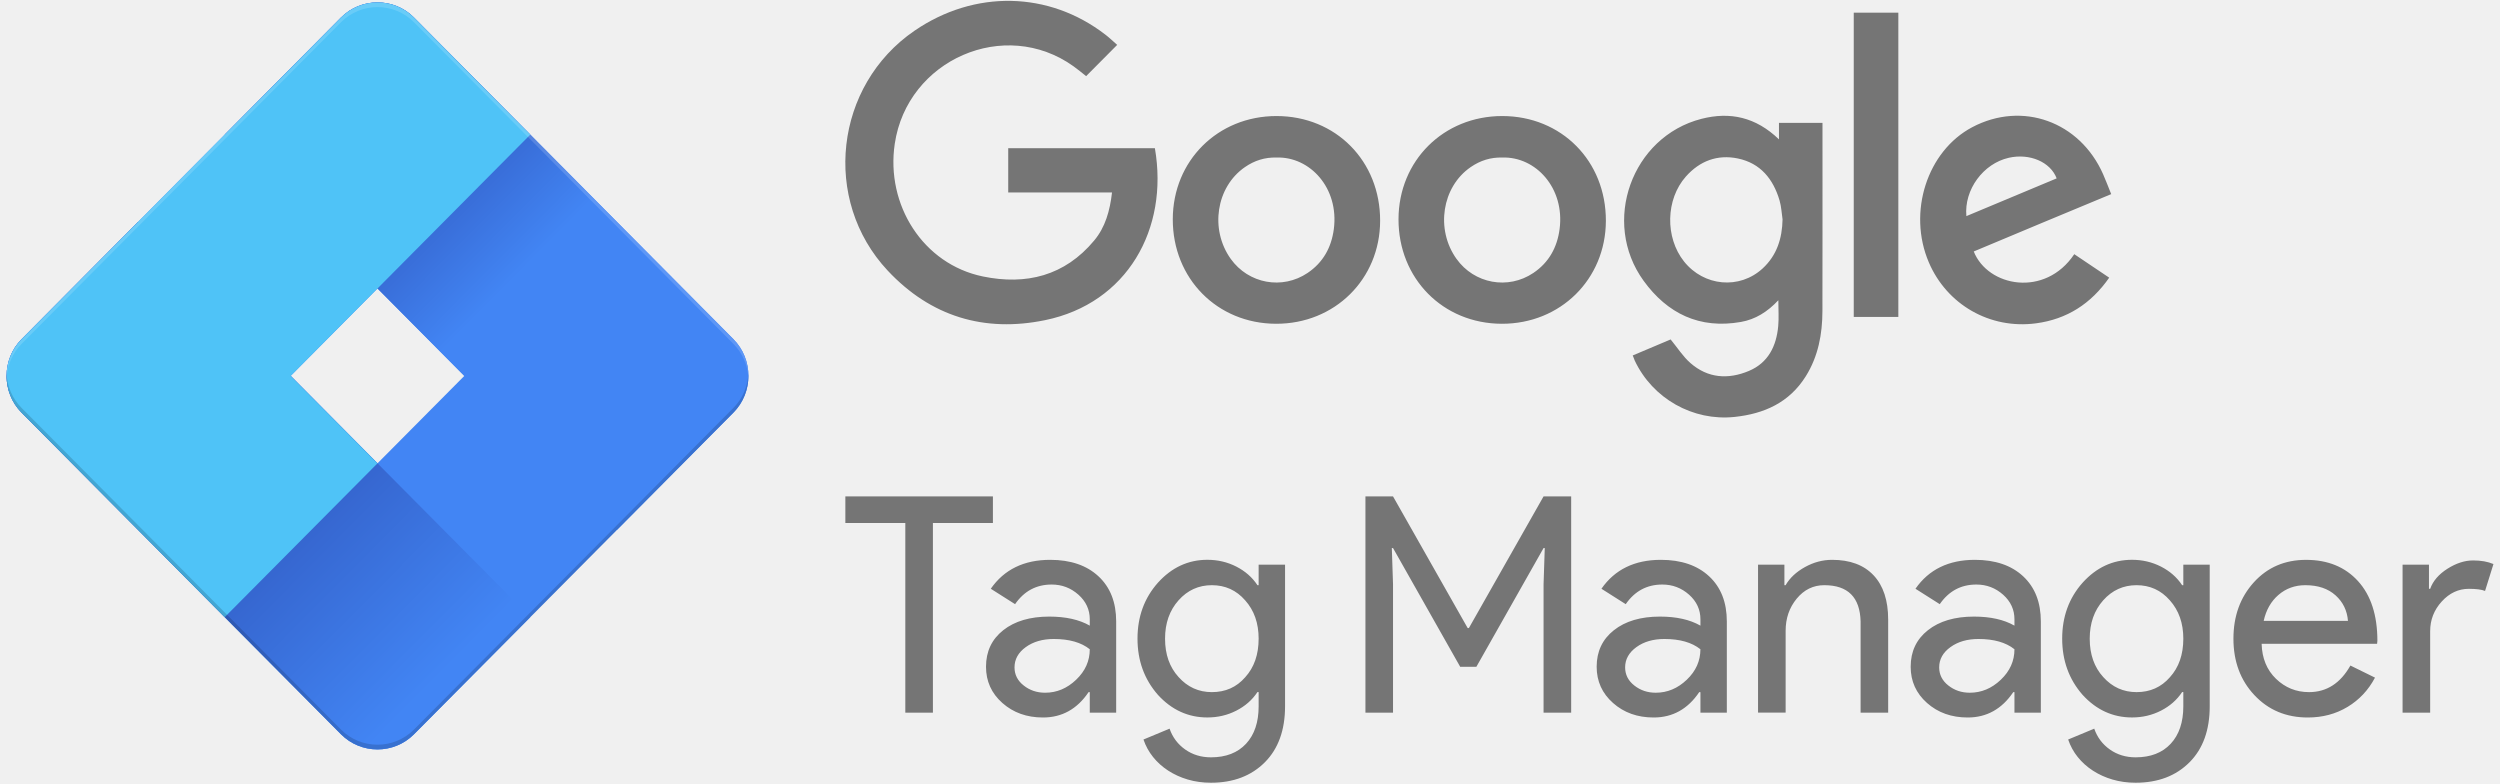
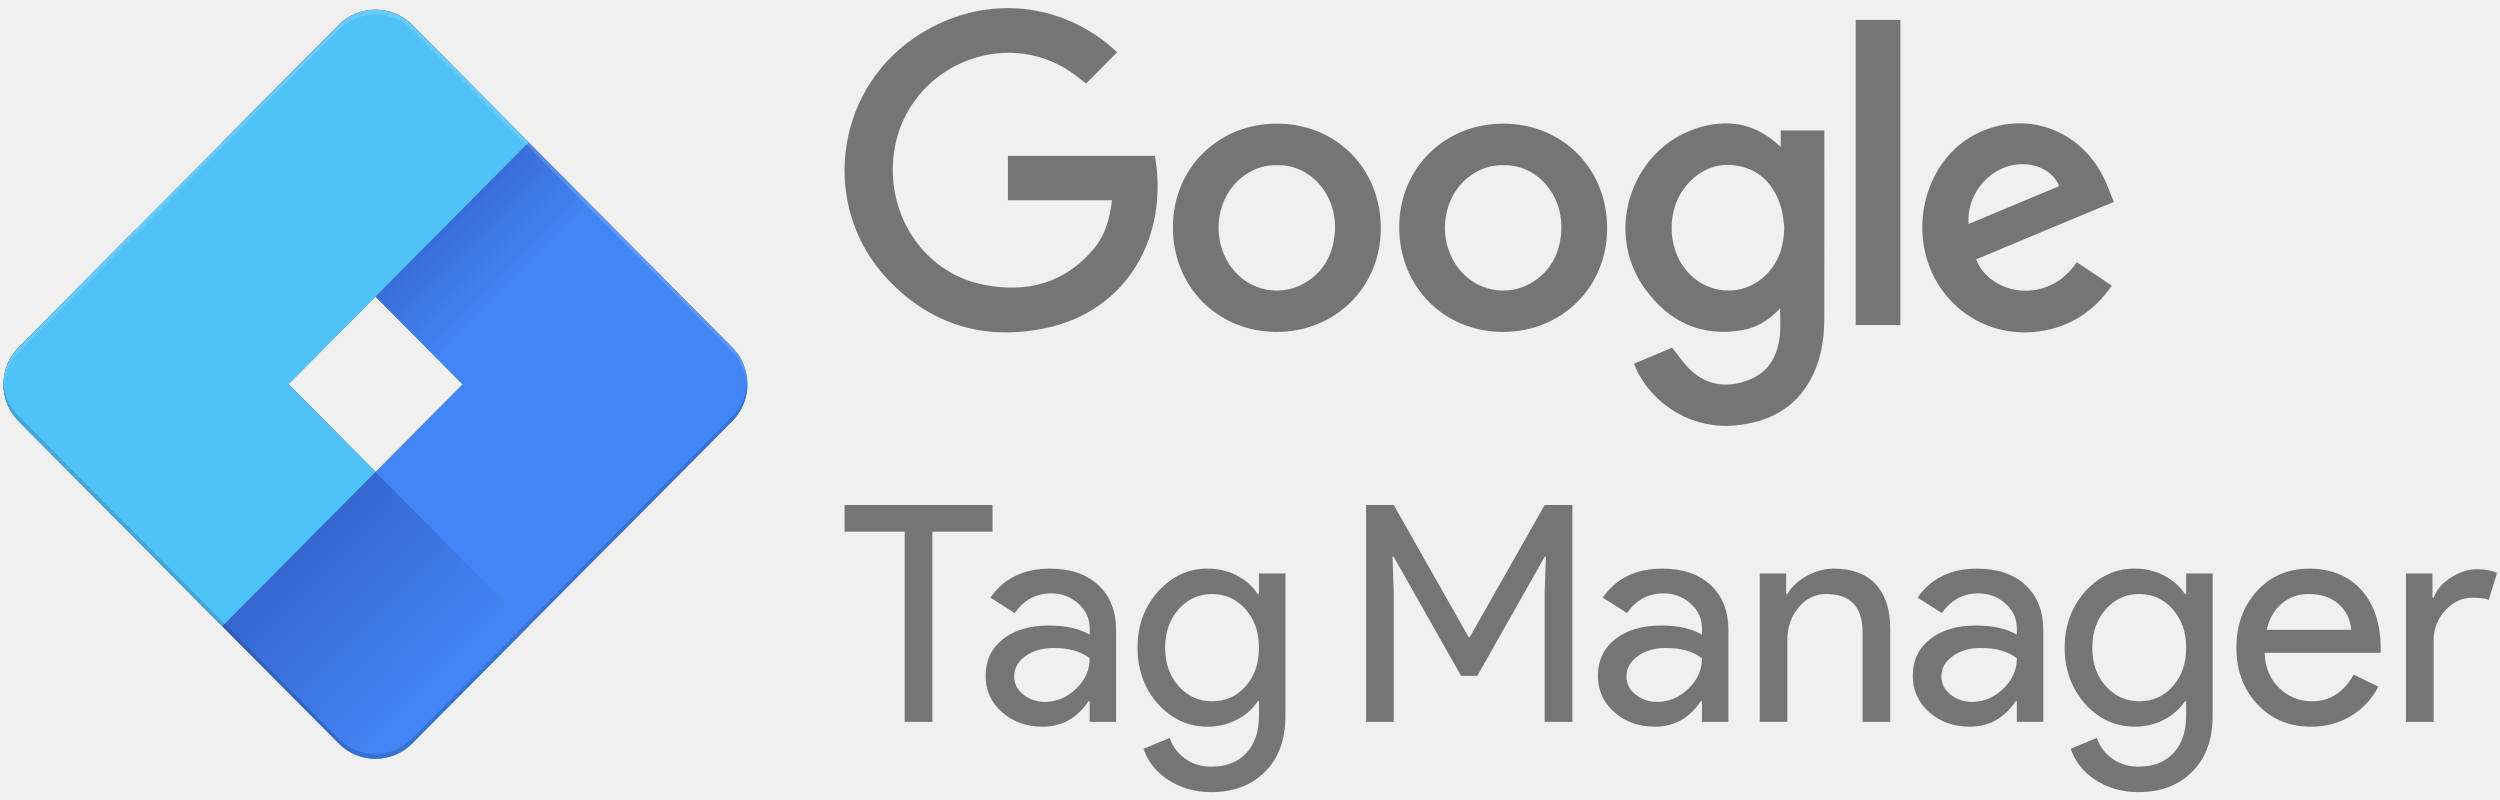
- <svg xmlns="http://www.w3.org/2000/svg" width="134px" height="42px" viewBox="0 0 134 42" version="1.1">
+ <svg xmlns="http://www.w3.org/2000/svg" width="125" height="40" viewBox="0 0 125 40" fill="none">
+   <path fill-rule="evenodd" clip-rule="evenodd" d="M55.856 2.614C55.322 3.151 54.82 3.658 54.301 4.18C54.106 4.028 53.893 3.847 53.667 3.686C50.218 1.218 45.332 3.354 44.706 7.572C44.249 10.636 46.124 13.606 49.126 14.225C51.29 14.669 53.227 14.198 54.704 12.422C55.265 11.749 55.493 10.927 55.598 10.012C53.843 10.012 52.129 10.012 50.395 10.012C50.395 9.253 50.395 8.539 50.395 7.795H57.747C58.449 11.834 56.363 15.567 52.243 16.415C49.199 17.041 46.512 16.238 44.353 13.931C41.037 10.389 41.689 4.648 45.697 1.903C48.709 -0.16 52.433 -0.085 55.264 2.099C55.475 2.261 55.667 2.448 55.856 2.614ZM89.035 7.352C89.035 7.026 89.035 6.785 89.035 6.523H91.217V6.917C91.217 9.932 91.222 12.946 91.214 15.962C91.211 17.117 91.003 18.231 90.382 19.225C89.556 20.548 88.293 21.11 86.805 21.267C84.721 21.485 82.705 20.348 81.807 18.446C81.775 18.379 81.752 18.306 81.705 18.184C82.363 17.906 83.011 17.631 83.604 17.382C83.947 17.797 84.224 18.239 84.598 18.567C85.473 19.331 86.495 19.395 87.53 18.959C88.499 18.55 88.907 17.714 88.999 16.707C89.035 16.303 89.004 15.895 89.004 15.417C88.462 15.997 87.853 16.377 87.126 16.505C85.066 16.869 83.444 16.092 82.247 14.438C80.116 11.495 81.653 7.22 85.149 6.322C86.574 5.955 87.872 6.228 89.035 7.352ZM89.215 11.362C89.168 11.046 89.155 10.721 89.067 10.419C88.751 9.341 88.109 8.546 86.977 8.31C85.953 8.096 85.066 8.43 84.368 9.215C83.353 10.358 83.318 12.266 84.273 13.469C85.267 14.723 87.061 14.89 88.221 13.819C88.928 13.165 89.198 12.317 89.215 11.362ZM63.819 16.596C60.87 16.587 58.638 14.326 58.644 11.354C58.649 8.419 60.903 6.18 63.845 6.182C66.819 6.183 69.05 8.439 69.04 11.437C69.032 14.361 66.761 16.604 63.819 16.596ZM63.853 8.262C63.257 8.244 62.735 8.415 62.261 8.742C60.819 9.734 60.491 11.86 61.55 13.341C62.442 14.59 64.137 14.901 65.405 14.047C66.183 13.523 66.599 12.764 66.719 11.85C66.988 9.78 65.513 8.209 63.853 8.262ZM75.137 16.596C72.187 16.587 69.956 14.326 69.961 11.354C69.966 8.419 72.22 6.18 75.162 6.182C78.137 6.183 80.367 8.439 80.357 11.437C80.349 14.361 78.079 16.604 75.137 16.596ZM75.172 8.262C74.575 8.244 74.054 8.415 73.579 8.742C72.138 9.734 71.81 11.86 72.868 13.341C73.761 14.59 75.455 14.901 76.724 14.047C77.502 13.523 77.917 12.764 78.037 11.85C78.307 9.78 76.831 8.209 75.172 8.262ZM105.592 14.284C104.677 15.595 103.472 16.366 101.926 16.574C99.624 16.882 97.456 15.645 96.548 13.514C95.475 11.004 96.463 7.935 98.726 6.74C101.234 5.416 104.122 6.455 105.289 9.104C105.427 9.418 105.547 9.74 105.692 10.096C104.531 10.579 103.384 11.055 102.24 11.532C101.092 12.011 99.947 12.491 98.801 12.971C99.508 14.749 102.384 15.29 103.84 13.107C104.417 13.492 104.994 13.881 105.592 14.284ZM98.432 11.199C99.948 10.565 101.453 9.935 102.958 9.307C102.646 8.48 101.601 8.039 100.562 8.273C99.279 8.561 98.311 9.871 98.432 11.199ZM95.02 0.998V16.254C94.279 16.254 93.546 16.254 92.785 16.254C92.785 11.181 92.785 6.106 92.785 0.998H95.02ZM46.618 26.584V36.092H45.235V26.584H42.229V25.251H49.626V26.584H46.618ZM52.498 28.431C53.52 28.431 54.328 28.706 54.919 29.256C55.51 29.806 55.806 30.561 55.806 31.52V36.092H54.483V35.063H54.423C53.852 35.911 53.09 36.335 52.137 36.335C51.325 36.335 50.647 36.092 50.1 35.608C49.554 35.124 49.28 34.517 49.28 33.79C49.28 33.023 49.569 32.413 50.145 31.958C50.722 31.503 51.491 31.276 52.453 31.276C53.275 31.276 53.952 31.427 54.483 31.73V31.412C54.483 30.927 54.292 30.516 53.912 30.177C53.531 29.84 53.085 29.669 52.573 29.669C51.802 29.669 51.19 29.997 50.738 30.653L49.52 29.881C50.192 28.915 51.185 28.431 52.498 28.431ZM50.709 33.822C50.709 34.185 50.862 34.489 51.169 34.73C51.474 34.973 51.833 35.094 52.243 35.094C52.825 35.094 53.344 34.877 53.799 34.442C54.256 34.008 54.483 33.498 54.483 32.914C54.053 32.571 53.45 32.399 52.678 32.399C52.117 32.399 51.648 32.535 51.272 32.808C50.897 33.08 50.709 33.417 50.709 33.822ZM60.558 39.606C60.147 39.606 59.761 39.552 59.4 39.447C59.039 39.341 58.711 39.191 58.415 38.999C58.119 38.807 57.866 38.58 57.656 38.318C57.445 38.056 57.286 37.762 57.175 37.44L58.483 36.895C58.634 37.328 58.895 37.677 59.265 37.939C59.636 38.201 60.068 38.333 60.558 38.333C61.31 38.333 61.897 38.105 62.318 37.651C62.739 37.197 62.949 36.571 62.949 35.773V35.061H62.889C62.629 35.455 62.275 35.764 61.829 35.992C61.383 36.22 60.898 36.334 60.378 36.334C59.416 36.334 58.588 35.955 57.897 35.198C57.216 34.42 56.876 33.482 56.876 32.382C56.876 31.281 57.216 30.347 57.897 29.58C58.589 28.813 59.416 28.429 60.378 28.429C60.898 28.429 61.383 28.543 61.829 28.769C62.275 28.997 62.629 29.307 62.889 29.701H62.949V28.672H64.273V35.773C64.273 36.964 63.937 37.898 63.266 38.574C62.582 39.263 61.681 39.606 60.558 39.606ZM60.603 35.063C61.284 35.063 61.84 34.816 62.272 34.321C62.723 33.827 62.949 33.181 62.949 32.383C62.949 31.605 62.724 30.964 62.272 30.459C61.83 29.955 61.275 29.702 60.603 29.702C59.941 29.702 59.385 29.955 58.934 30.459C58.483 30.964 58.257 31.605 58.257 32.383C58.257 33.17 58.482 33.811 58.934 34.306C59.385 34.811 59.942 35.063 60.603 35.063ZM69.686 36.092H68.303V25.251H69.686L73.43 31.852H73.49L77.233 25.251H78.618V36.092H77.233V29.657L77.293 27.841H77.233L73.865 33.792H73.054L69.686 27.841H69.626L69.686 29.657V36.092ZM83.113 28.431C84.135 28.431 84.943 28.706 85.534 29.256C86.126 29.806 86.421 30.561 86.421 31.52V36.092H85.098V35.063H85.038C84.468 35.911 83.705 36.335 82.752 36.335C81.94 36.335 81.262 36.092 80.716 35.608C80.169 35.124 79.895 34.517 79.895 33.79C79.895 33.023 80.184 32.413 80.76 31.958C81.337 31.503 82.106 31.276 83.068 31.276C83.89 31.276 84.567 31.427 85.098 31.73V31.412C85.098 30.927 84.907 30.516 84.527 30.177C84.146 29.84 83.701 29.669 83.188 29.669C82.417 29.669 81.805 29.997 81.353 30.653L80.135 29.881C80.807 28.915 81.8 28.431 83.113 28.431ZM81.323 33.822C81.323 34.185 81.476 34.489 81.782 34.73C82.087 34.973 82.447 35.094 82.857 35.094C83.439 35.094 83.958 34.877 84.413 34.442C84.869 34.008 85.097 33.498 85.097 32.914C84.666 32.571 84.064 32.399 83.292 32.399C82.731 32.399 82.262 32.535 81.886 32.808C81.513 33.08 81.323 33.417 81.323 33.822ZM87.985 28.673H89.308V29.702H89.368C89.578 29.339 89.902 29.035 90.338 28.794C90.774 28.553 91.228 28.431 91.699 28.431C92.601 28.431 93.296 28.691 93.782 29.21C94.268 29.73 94.511 30.469 94.511 31.428V36.092H93.128V31.52C93.098 30.309 92.492 29.702 91.308 29.702C90.756 29.702 90.296 29.927 89.925 30.376C89.555 30.824 89.369 31.362 89.369 31.988V36.091H87.987V28.673H87.985ZM98.857 28.431C99.879 28.431 100.686 28.706 101.278 29.256C101.869 29.806 102.165 30.561 102.165 31.52V36.092H100.842V35.063H100.782C100.211 35.911 99.448 36.335 98.496 36.335C97.684 36.335 97.005 36.092 96.459 35.608C95.913 35.124 95.639 34.517 95.639 33.79C95.639 33.023 95.928 32.413 96.504 31.958C97.08 31.503 97.85 31.276 98.812 31.276C99.633 31.276 100.31 31.427 100.842 31.73V31.412C100.842 30.927 100.651 30.516 100.271 30.177C99.889 29.84 99.444 29.669 98.932 29.669C98.161 29.669 97.549 29.997 97.097 30.653L95.879 29.881C96.55 28.915 97.543 28.431 98.857 28.431ZM97.068 33.822C97.068 34.185 97.221 34.489 97.527 34.73C97.832 34.973 98.192 35.094 98.602 35.094C99.184 35.094 99.703 34.877 100.158 34.442C100.614 34.008 100.842 33.498 100.842 32.914C100.411 32.571 99.809 32.399 99.037 32.399C98.475 32.399 98.007 32.535 97.631 32.808C97.256 33.08 97.068 33.417 97.068 33.822ZM106.917 39.606C106.505 39.606 106.12 39.552 105.759 39.447C105.398 39.341 105.069 39.191 104.774 38.999C104.478 38.807 104.225 38.58 104.015 38.318C103.804 38.056 103.644 37.762 103.534 37.44L104.842 36.895C104.993 37.328 105.253 37.677 105.624 37.939C105.994 38.201 106.426 38.333 106.917 38.333C107.669 38.333 108.256 38.105 108.677 37.651C109.098 37.197 109.308 36.571 109.308 35.773V35.061H109.248C108.987 35.455 108.633 35.764 108.188 35.992C107.742 36.22 107.257 36.334 106.737 36.334C105.775 36.334 104.947 35.955 104.256 35.198C103.575 34.42 103.234 33.482 103.234 32.382C103.234 31.281 103.575 30.347 104.256 29.58C104.948 28.813 105.775 28.429 106.737 28.429C107.257 28.429 107.742 28.543 108.188 28.769C108.633 28.997 108.987 29.307 109.248 29.701H109.308V28.672H110.632V35.773C110.632 36.964 110.295 37.898 109.625 38.574C108.941 39.263 108.039 39.606 106.917 39.606ZM106.962 35.063C107.643 35.063 108.199 34.816 108.63 34.321C109.081 33.827 109.308 33.181 109.308 32.383C109.308 31.605 109.083 30.964 108.63 30.459C108.189 29.955 107.633 29.702 106.962 29.702C106.299 29.702 105.744 29.955 105.293 30.459C104.842 30.964 104.616 31.605 104.616 32.383C104.616 33.17 104.84 33.811 105.293 34.306C105.744 34.811 106.301 35.063 106.962 35.063ZM115.548 36.335C114.465 36.335 113.573 35.962 112.871 35.214C112.17 34.468 111.82 33.523 111.82 32.383C111.82 31.253 112.16 30.311 112.841 29.56C113.523 28.808 114.396 28.432 115.459 28.432C116.551 28.432 117.42 28.787 118.068 29.499C118.713 30.211 119.038 31.209 119.038 32.49L119.023 32.641H113.234C113.254 33.368 113.494 33.952 113.956 34.397C114.418 34.841 114.968 35.063 115.61 35.063C116.491 35.063 117.183 34.619 117.685 33.73L118.918 34.336C118.587 34.962 118.127 35.452 117.542 35.804C116.954 36.158 116.29 36.335 115.548 36.335ZM113.337 31.49H117.562C117.521 30.975 117.314 30.549 116.938 30.21C116.562 29.872 116.058 29.702 115.427 29.702C114.905 29.702 114.457 29.864 114.081 30.186C113.705 30.51 113.457 30.945 113.337 31.49ZM121.683 36.092H120.3V28.673H121.623V29.885H121.683C121.824 29.491 122.112 29.155 122.548 28.878C122.984 28.601 123.413 28.461 123.834 28.461C124.235 28.461 124.576 28.521 124.856 28.642L124.435 29.99C124.265 29.92 123.994 29.885 123.623 29.885C123.101 29.885 122.648 30.097 122.262 30.521C121.877 30.945 121.683 31.439 121.683 32.004V36.092Z" fill="#757575" />
+   <path d="M36.614 17.372L20.602 1.248C19.595 0.235 17.948 0.235 16.941 1.248L0.929 17.372C-0.077 18.386 -0.077 20.044 0.929 21.058L16.941 37.181C17.948 38.195 19.595 38.195 20.602 37.181L36.614 21.058C37.621 20.044 37.621 18.384 36.614 17.372ZM18.772 23.597L14.42 19.214L18.772 14.831L23.125 19.214L18.772 23.597Z" fill="#4285F4" />
+   <path fill-rule="evenodd" clip-rule="evenodd" d="M6.759 11.497L0.929 17.367C-0.077 18.381 -0.077 20.039 0.929 21.053L16.941 37.176C17.948 38.19 19.595 38.19 20.602 37.176L26.431 31.306L6.759 11.497Z" fill="url(#paint0_linear)" />
+   <path fill-rule="evenodd" clip-rule="evenodd" d="M36.614 17.367L20.602 1.243C19.595 0.229 17.948 0.229 16.941 1.243L11.111 7.113L30.784 26.923L36.614 21.053C37.62 20.039 37.62 18.379 36.614 17.367Z" fill="url(#paint1_linear)" />
+   <path fill-rule="evenodd" clip-rule="evenodd" d="M20.602 1.248C19.595 0.235 17.948 0.235 16.941 1.248L0.929 17.372C-0.077 18.386 -0.077 20.044 0.929 21.058L11.112 31.311L18.771 23.599L14.418 19.216L26.431 7.119L20.602 1.248Z" fill="#4FC3F7" />
+   <path opacity="0.15" fill-rule="evenodd" clip-rule="evenodd" d="M36.614 20.816L20.602 36.939C19.595 37.953 17.948 37.953 16.941 36.939L0.929 20.816C0.455 20.338 0.205 19.719 0.177 19.091C0.146 19.798 0.397 20.516 0.929 21.053L16.941 37.176C17.948 38.19 19.595 38.19 20.602 37.176L36.614 21.053C37.147 20.516 37.397 19.798 37.366 19.091C37.339 19.718 37.088 20.338 36.614 20.816Z" fill="black" />
+   <path opacity="0.15" fill-rule="evenodd" clip-rule="evenodd" d="M0.929 17.608L16.941 1.484C17.948 0.471 19.595 0.471 20.602 1.484L36.614 17.608C37.088 18.085 37.339 18.704 37.366 19.332C37.397 18.626 37.147 17.907 36.614 17.37L20.602 1.248C19.595 0.235 17.948 0.235 16.941 1.248L0.929 17.372C0.397 17.908 0.146 18.627 0.177 19.334C0.206 18.705 0.457 18.085 0.929 17.608Z" fill="white" />
  <defs>
-     <linearGradient x1="54.06%" y1="58.152%" x2="82.321%" y2="86.412%" id="linearGradient-1">
-       <stop stop-color="#3564CD" offset="0%" />
-       <stop stop-color="#4285F4" offset="100%" />
+     <linearGradient id="paint0_linear" x1="14.369" y1="26.872" x2="21.841" y2="34.292" gradientUnits="userSpaceOnUse">
+       <stop stop-color="#3564CD" />
+       <stop offset="1" stop-color="#4285F4" />
    </linearGradient>
-     <linearGradient x1="38.933%" y1="34.834%" x2="55.873%" y2="51.773%" id="linearGradient-2">
-       <stop stop-color="#3564CD" offset="0%" />
-       <stop stop-color="#4285F4" offset="100%" />
+     <linearGradient id="paint1_linear" x1="21.334" y1="9.693" x2="25.813" y2="14.141" gradientUnits="userSpaceOnUse">
+       <stop stop-color="#3564CD" />
+       <stop offset="1" stop-color="#4285F4" />
    </linearGradient>
  </defs>
-   <g id="Artboard" stroke="none" stroke-width="1" fill="none" fill-rule="evenodd">
-     <path d="M59.881,2.406 C59.31,2.981 58.772,3.522 58.217,4.081 C58.009,3.918 57.782,3.724 57.54,3.553 C53.852,0.914 48.629,3.198 47.959,7.706 C47.471,10.983 49.475,14.158 52.685,14.819 C54.998,15.295 57.069,14.79 58.648,12.892 C59.248,12.172 59.492,11.294 59.604,10.315 C57.728,10.315 55.895,10.315 54.041,10.315 C54.041,9.504 54.041,8.74 54.041,7.945 L61.902,7.945 C62.652,12.263 60.422,16.254 56.018,17.16 C52.763,17.831 49.89,16.971 47.582,14.506 C44.036,10.719 44.734,4.581 49.019,1.646 C52.24,-0.56 56.22,-0.479 59.247,1.856 C59.473,2.029 59.678,2.228 59.881,2.406 Z M95.353,7.471 C95.353,7.122 95.353,6.866 95.353,6.586 L97.685,6.586 L97.685,7.007 C97.685,10.23 97.69,13.453 97.682,16.676 C97.679,17.911 97.456,19.102 96.792,20.165 C95.909,21.579 94.559,22.181 92.968,22.348 C90.74,22.581 88.584,21.365 87.624,19.332 C87.591,19.261 87.566,19.183 87.515,19.052 C88.219,18.755 88.912,18.461 89.546,18.194 C89.913,18.639 90.208,19.111 90.609,19.461 C91.544,20.278 92.636,20.347 93.743,19.881 C94.779,19.444 95.216,18.549 95.313,17.473 C95.353,17.041 95.319,16.604 95.319,16.094 C94.739,16.714 94.088,17.121 93.311,17.257 C91.108,17.646 89.375,16.816 88.095,15.047 C85.817,11.901 87.46,7.331 91.197,6.37 C92.721,5.978 94.109,6.27 95.353,7.471 Z M95.545,11.759 C95.494,11.421 95.481,11.074 95.386,10.751 C95.048,9.598 94.362,8.747 93.152,8.495 C92.057,8.266 91.108,8.624 90.363,9.463 C89.278,10.685 89.24,12.725 90.261,14.011 C91.324,15.352 93.242,15.531 94.482,14.385 C95.238,13.686 95.526,12.779 95.545,11.759 Z M68.394,17.354 C65.241,17.345 62.855,14.928 62.861,11.75 C62.866,8.613 65.275,6.219 68.422,6.22 C71.601,6.222 73.985,8.633 73.975,11.839 C73.967,14.965 71.539,17.363 68.394,17.354 Z M68.43,8.444 C67.792,8.425 67.234,8.608 66.728,8.957 C65.187,10.018 64.836,12.291 65.967,13.875 C66.921,15.21 68.733,15.543 70.089,14.629 C70.921,14.069 71.365,13.257 71.493,12.281 C71.782,10.067 70.204,8.388 68.43,8.444 Z M80.493,17.354 C77.34,17.345 74.954,14.928 74.96,11.75 C74.966,8.613 77.375,6.219 80.521,6.22 C83.7,6.222 86.085,8.633 86.075,11.839 C86.066,14.965 83.639,17.363 80.493,17.354 Z M80.531,8.444 C79.893,8.425 79.335,8.608 78.828,8.957 C77.287,10.018 76.936,12.291 78.068,13.875 C79.022,15.21 80.834,15.543 82.19,14.629 C83.022,14.069 83.466,13.257 83.594,12.281 C83.883,10.067 82.305,8.388 80.531,8.444 Z M113.054,14.883 C112.075,16.285 110.787,17.109 109.134,17.33 C106.673,17.66 104.355,16.337 103.384,14.06 C102.238,11.376 103.294,8.095 105.713,6.817 C108.394,5.402 111.482,6.512 112.729,9.344 C112.878,9.68 113.006,10.025 113.16,10.405 C111.919,10.921 110.693,11.43 109.469,11.94 C108.243,12.452 107.018,12.966 105.793,13.479 C106.549,15.38 109.624,15.958 111.181,13.624 C111.797,14.036 112.414,14.451 113.054,14.883 Z M105.398,11.584 C107.019,10.906 108.629,10.233 110.237,9.561 C109.903,8.677 108.786,8.206 107.676,8.456 C106.304,8.764 105.269,10.164 105.398,11.584 Z M101.751,0.678 L101.751,16.989 C100.959,16.989 100.175,16.989 99.361,16.989 C99.361,11.565 99.361,6.14 99.361,0.678 L101.751,0.678 Z M50.004,28.033 L50.004,38.198 L48.525,38.198 L48.525,28.033 L45.311,28.033 L45.311,26.607 L53.22,26.607 L53.22,28.033 L50.004,28.033 Z M56.29,30.007 C57.383,30.007 58.246,30.302 58.878,30.89 C59.511,31.478 59.827,32.285 59.827,33.31 L59.827,38.198 L58.412,38.198 L58.412,37.098 L58.348,37.098 C57.738,38.005 56.922,38.458 55.904,38.458 C55.036,38.458 54.311,38.198 53.727,37.68 C53.143,37.163 52.85,36.514 52.85,35.737 C52.85,34.917 53.159,34.265 53.775,33.778 C54.391,33.292 55.214,33.049 56.242,33.049 C57.12,33.049 57.844,33.21 58.412,33.534 L58.412,33.194 C58.412,32.676 58.208,32.236 57.802,31.874 C57.394,31.513 56.918,31.331 56.37,31.331 C55.546,31.331 54.892,31.682 54.408,32.383 L53.106,31.557 C53.824,30.525 54.886,30.007 56.29,30.007 Z M54.378,35.771 C54.378,36.159 54.541,36.484 54.869,36.742 C55.195,37.001 55.579,37.13 56.018,37.13 C56.64,37.13 57.195,36.899 57.681,36.434 C58.169,35.97 58.412,35.425 58.412,34.8 C57.952,34.433 57.308,34.25 56.482,34.25 C55.882,34.25 55.381,34.395 54.979,34.687 C54.579,34.977 54.378,35.338 54.378,35.771 Z M64.907,41.954 C64.467,41.954 64.055,41.897 63.669,41.784 C63.283,41.671 62.932,41.511 62.616,41.306 C62.3,41.101 62.029,40.857 61.805,40.577 C61.579,40.297 61.408,39.983 61.29,39.638 L62.689,39.056 C62.85,39.52 63.129,39.892 63.525,40.172 C63.921,40.452 64.383,40.593 64.907,40.593 C65.711,40.593 66.339,40.35 66.789,39.864 C67.239,39.379 67.463,38.71 67.463,37.856 L67.463,37.095 L67.399,37.095 C67.121,37.516 66.742,37.848 66.266,38.091 C65.79,38.335 65.271,38.456 64.715,38.456 C63.686,38.456 62.801,38.051 62.062,37.242 C61.334,36.41 60.97,35.407 60.97,34.231 C60.97,33.055 61.334,32.056 62.062,31.236 C62.802,30.416 63.686,30.005 64.715,30.005 C65.271,30.005 65.79,30.127 66.266,30.369 C66.742,30.613 67.121,30.944 67.399,31.365 L67.463,31.365 L67.463,30.265 L68.879,30.265 L68.879,37.856 C68.879,39.129 68.519,40.128 67.803,40.851 C67.071,41.588 66.107,41.954 64.907,41.954 Z M64.955,37.098 C65.683,37.098 66.278,36.834 66.739,36.305 C67.221,35.777 67.463,35.086 67.463,34.232 C67.463,33.401 67.223,32.716 66.739,32.176 C66.267,31.636 65.673,31.366 64.955,31.366 C64.247,31.366 63.653,31.636 63.171,32.176 C62.689,32.716 62.447,33.401 62.447,34.232 C62.447,35.074 62.687,35.759 63.171,36.289 C63.653,36.828 64.249,37.098 64.955,37.098 Z M74.666,38.198 L73.187,38.198 L73.187,26.607 L74.666,26.607 L78.668,33.665 L78.732,33.665 L82.735,26.607 L84.215,26.607 L84.215,38.198 L82.735,38.198 L82.735,31.318 L82.799,29.376 L82.735,29.376 L79.134,35.739 L78.266,35.739 L74.666,29.376 L74.602,29.376 L74.666,31.318 L74.666,38.198 Z M89.021,30.007 C90.114,30.007 90.977,30.302 91.609,30.89 C92.242,31.478 92.558,32.285 92.558,33.31 L92.558,38.198 L91.143,38.198 L91.143,37.098 L91.079,37.098 C90.469,38.005 89.653,38.458 88.635,38.458 C87.767,38.458 87.042,38.198 86.458,37.68 C85.874,37.163 85.581,36.514 85.581,35.737 C85.581,34.917 85.89,34.265 86.506,33.778 C87.122,33.292 87.945,33.049 88.973,33.049 C89.851,33.049 90.575,33.21 91.143,33.534 L91.143,33.194 C91.143,32.676 90.939,32.236 90.533,31.874 C90.125,31.513 89.649,31.331 89.101,31.331 C88.277,31.331 87.623,31.682 87.139,32.383 L85.837,31.557 C86.555,30.525 87.617,30.007 89.021,30.007 Z M87.107,35.771 C87.107,36.159 87.27,36.484 87.598,36.742 C87.924,37.001 88.309,37.13 88.747,37.13 C89.369,37.13 89.924,36.899 90.411,36.434 C90.899,35.97 91.142,35.425 91.142,34.8 C90.682,34.433 90.038,34.25 89.212,34.25 C88.612,34.25 88.111,34.395 87.709,34.687 C87.31,34.977 87.107,35.338 87.107,35.771 Z M94.23,30.266 L95.644,30.266 L95.644,31.366 L95.708,31.366 C95.932,30.978 96.279,30.654 96.745,30.395 C97.211,30.137 97.696,30.007 98.2,30.007 C99.164,30.007 99.907,30.285 100.427,30.84 C100.947,31.396 101.206,32.186 101.206,33.211 L101.206,38.198 L99.728,38.198 L99.728,33.31 C99.696,32.015 99.048,31.366 97.782,31.366 C97.192,31.366 96.7,31.607 96.304,32.087 C95.908,32.566 95.71,33.141 95.71,33.81 L95.71,38.197 L94.231,38.197 L94.231,30.266 L94.23,30.266 Z M105.853,30.007 C106.945,30.007 107.809,30.302 108.441,30.89 C109.073,31.478 109.389,32.285 109.389,33.31 L109.389,38.198 L107.975,38.198 L107.975,37.098 L107.911,37.098 C107.3,38.005 106.485,38.458 105.467,38.458 C104.599,38.458 103.873,38.198 103.289,37.68 C102.705,37.163 102.412,36.514 102.412,35.737 C102.412,34.917 102.721,34.265 103.337,33.778 C103.953,33.292 104.776,33.049 105.805,33.049 C106.683,33.049 107.407,33.21 107.975,33.534 L107.975,33.194 C107.975,32.676 107.771,32.236 107.365,31.874 C106.957,31.513 106.48,31.331 105.933,31.331 C105.108,31.331 104.454,31.682 103.971,32.383 L102.669,31.557 C103.387,30.525 104.449,30.007 105.853,30.007 Z M103.94,35.771 C103.94,36.159 104.103,36.484 104.431,36.742 C104.757,37.001 105.142,37.13 105.58,37.13 C106.202,37.13 106.757,36.899 107.244,36.434 C107.732,35.97 107.975,35.425 107.975,34.8 C107.515,34.433 106.871,34.25 106.045,34.25 C105.445,34.25 104.944,34.395 104.542,34.687 C104.141,34.977 103.94,35.338 103.94,35.771 Z M114.469,41.954 C114.03,41.954 113.617,41.897 113.231,41.784 C112.845,41.671 112.494,41.511 112.178,41.306 C111.862,41.101 111.591,40.857 111.367,40.577 C111.141,40.297 110.971,39.983 110.853,39.638 L112.251,39.056 C112.413,39.52 112.691,39.892 113.087,40.172 C113.483,40.452 113.945,40.593 114.469,40.593 C115.273,40.593 115.901,40.35 116.351,39.864 C116.801,39.379 117.026,38.71 117.026,37.856 L117.026,37.095 L116.962,37.095 C116.683,37.516 116.305,37.848 115.828,38.091 C115.352,38.335 114.834,38.456 114.277,38.456 C113.249,38.456 112.363,38.051 111.625,37.242 C110.897,36.41 110.533,35.407 110.533,34.231 C110.533,33.055 110.897,32.056 111.625,31.236 C112.365,30.416 113.249,30.005 114.277,30.005 C114.834,30.005 115.352,30.127 115.828,30.369 C116.305,30.613 116.683,30.944 116.962,31.365 L117.026,31.365 L117.026,30.265 L118.441,30.265 L118.441,37.856 C118.441,39.129 118.082,40.128 117.365,40.851 C116.634,41.588 115.67,41.954 114.469,41.954 Z M114.518,37.098 C115.246,37.098 115.84,36.834 116.302,36.305 C116.784,35.777 117.026,35.086 117.026,34.232 C117.026,33.401 116.785,32.716 116.302,32.176 C115.83,31.636 115.236,31.366 114.518,31.366 C113.81,31.366 113.215,31.636 112.733,32.176 C112.251,32.716 112.009,33.401 112.009,34.232 C112.009,35.074 112.25,35.759 112.733,36.289 C113.215,36.828 113.811,37.098 114.518,37.098 Z M123.698,38.458 C122.54,38.458 121.586,38.059 120.836,37.259 C120.086,36.462 119.712,35.451 119.712,34.232 C119.712,33.024 120.076,32.018 120.804,31.214 C121.532,30.41 122.466,30.008 123.602,30.008 C124.77,30.008 125.699,30.388 126.391,31.149 C127.082,31.911 127.428,32.977 127.428,34.347 L127.412,34.508 L121.223,34.508 C121.245,35.285 121.502,35.91 121.995,36.385 C122.489,36.861 123.078,37.098 123.764,37.098 C124.706,37.098 125.446,36.623 125.982,35.673 L127.3,36.321 C126.946,36.99 126.455,37.513 125.829,37.89 C125.201,38.269 124.49,38.458 123.698,38.458 Z M121.334,33.277 L125.851,33.277 C125.807,32.727 125.586,32.271 125.184,31.909 C124.782,31.548 124.243,31.366 123.568,31.366 C123.011,31.366 122.531,31.539 122.129,31.884 C121.727,32.23 121.462,32.695 121.334,33.277 Z M130.257,38.198 L128.778,38.198 L128.778,30.266 L130.193,30.266 L130.193,31.561 L130.257,31.561 C130.407,31.141 130.716,30.781 131.182,30.485 C131.648,30.189 132.107,30.039 132.557,30.039 C132.985,30.039 133.349,30.104 133.649,30.233 L133.199,31.674 C133.017,31.6 132.727,31.561 132.331,31.561 C131.773,31.561 131.288,31.789 130.876,32.242 C130.464,32.695 130.257,33.223 130.257,33.827 L130.257,38.198 Z" id="Combined-Shape" fill="#757575" />
-     <path d="M39.309,18.178 L22.19,0.94 C21.114,-0.143 19.353,-0.143 18.276,0.94 L1.158,18.178 C0.082,19.262 0.082,21.035 1.158,22.119 L18.276,39.357 C19.353,40.441 21.114,40.441 22.19,39.357 L39.309,22.119 C40.385,21.035 40.385,19.261 39.309,18.178 Z M20.234,24.834 L15.58,20.148 L20.234,15.462 L24.888,20.148 L20.234,24.834 Z" id="Shape" fill="#4285F4" fill-rule="nonzero" />
-     <path d="M7.39,11.902 L1.158,18.178 C0.082,19.262 0.082,21.035 1.158,22.119 L18.276,39.357 C19.353,40.441 21.114,40.441 22.19,39.357 L28.423,33.081 L7.39,11.902 Z" id="Path" fill="url(#linearGradient-1)" />
-     <path d="M39.309,18.178 L22.19,0.94 C21.114,-0.143 19.353,-0.143 18.276,0.94 L12.044,7.216 L33.076,28.395 L39.309,22.119 C40.385,21.035 40.385,19.261 39.309,18.178 Z" id="Path" fill="url(#linearGradient-2)" />
-     <path d="M22.19,0.94 C21.114,-0.143 19.353,-0.143 18.276,0.94 L1.158,18.178 C0.082,19.262 0.082,21.035 1.158,22.119 L12.044,33.081 L20.233,24.835 L15.579,20.149 L28.423,7.216 L22.19,0.94 Z" id="Path" fill="#4FC3F7" />
-     <path d="M39.309,21.865 L22.19,39.103 C21.114,40.187 19.353,40.187 18.276,39.103 L1.158,21.865 C0.651,21.355 0.383,20.693 0.354,20.022 C0.32,20.777 0.588,21.546 1.158,22.119 L18.276,39.357 C19.353,40.441 21.114,40.441 22.19,39.357 L39.309,22.119 C39.878,21.546 40.146,20.777 40.113,20.022 C40.083,20.692 39.815,21.355 39.309,21.865 Z" id="Path" fill="#000000" opacity="0.15" />
-     <path d="M1.158,18.43 L18.276,1.193 C19.353,0.109 21.114,0.109 22.19,1.193 L39.309,18.43 C39.815,18.941 40.083,19.602 40.113,20.274 C40.146,19.519 39.878,18.75 39.309,18.177 L22.19,0.94 C21.114,-0.143 19.353,-0.143 18.276,0.94 L1.158,18.178 C0.588,18.752 0.32,19.52 0.354,20.275 C0.385,19.604 0.653,18.941 1.158,18.43 Z" id="Path" fill="#FFFFFF" opacity="0.15" />
-   </g>
</svg>
